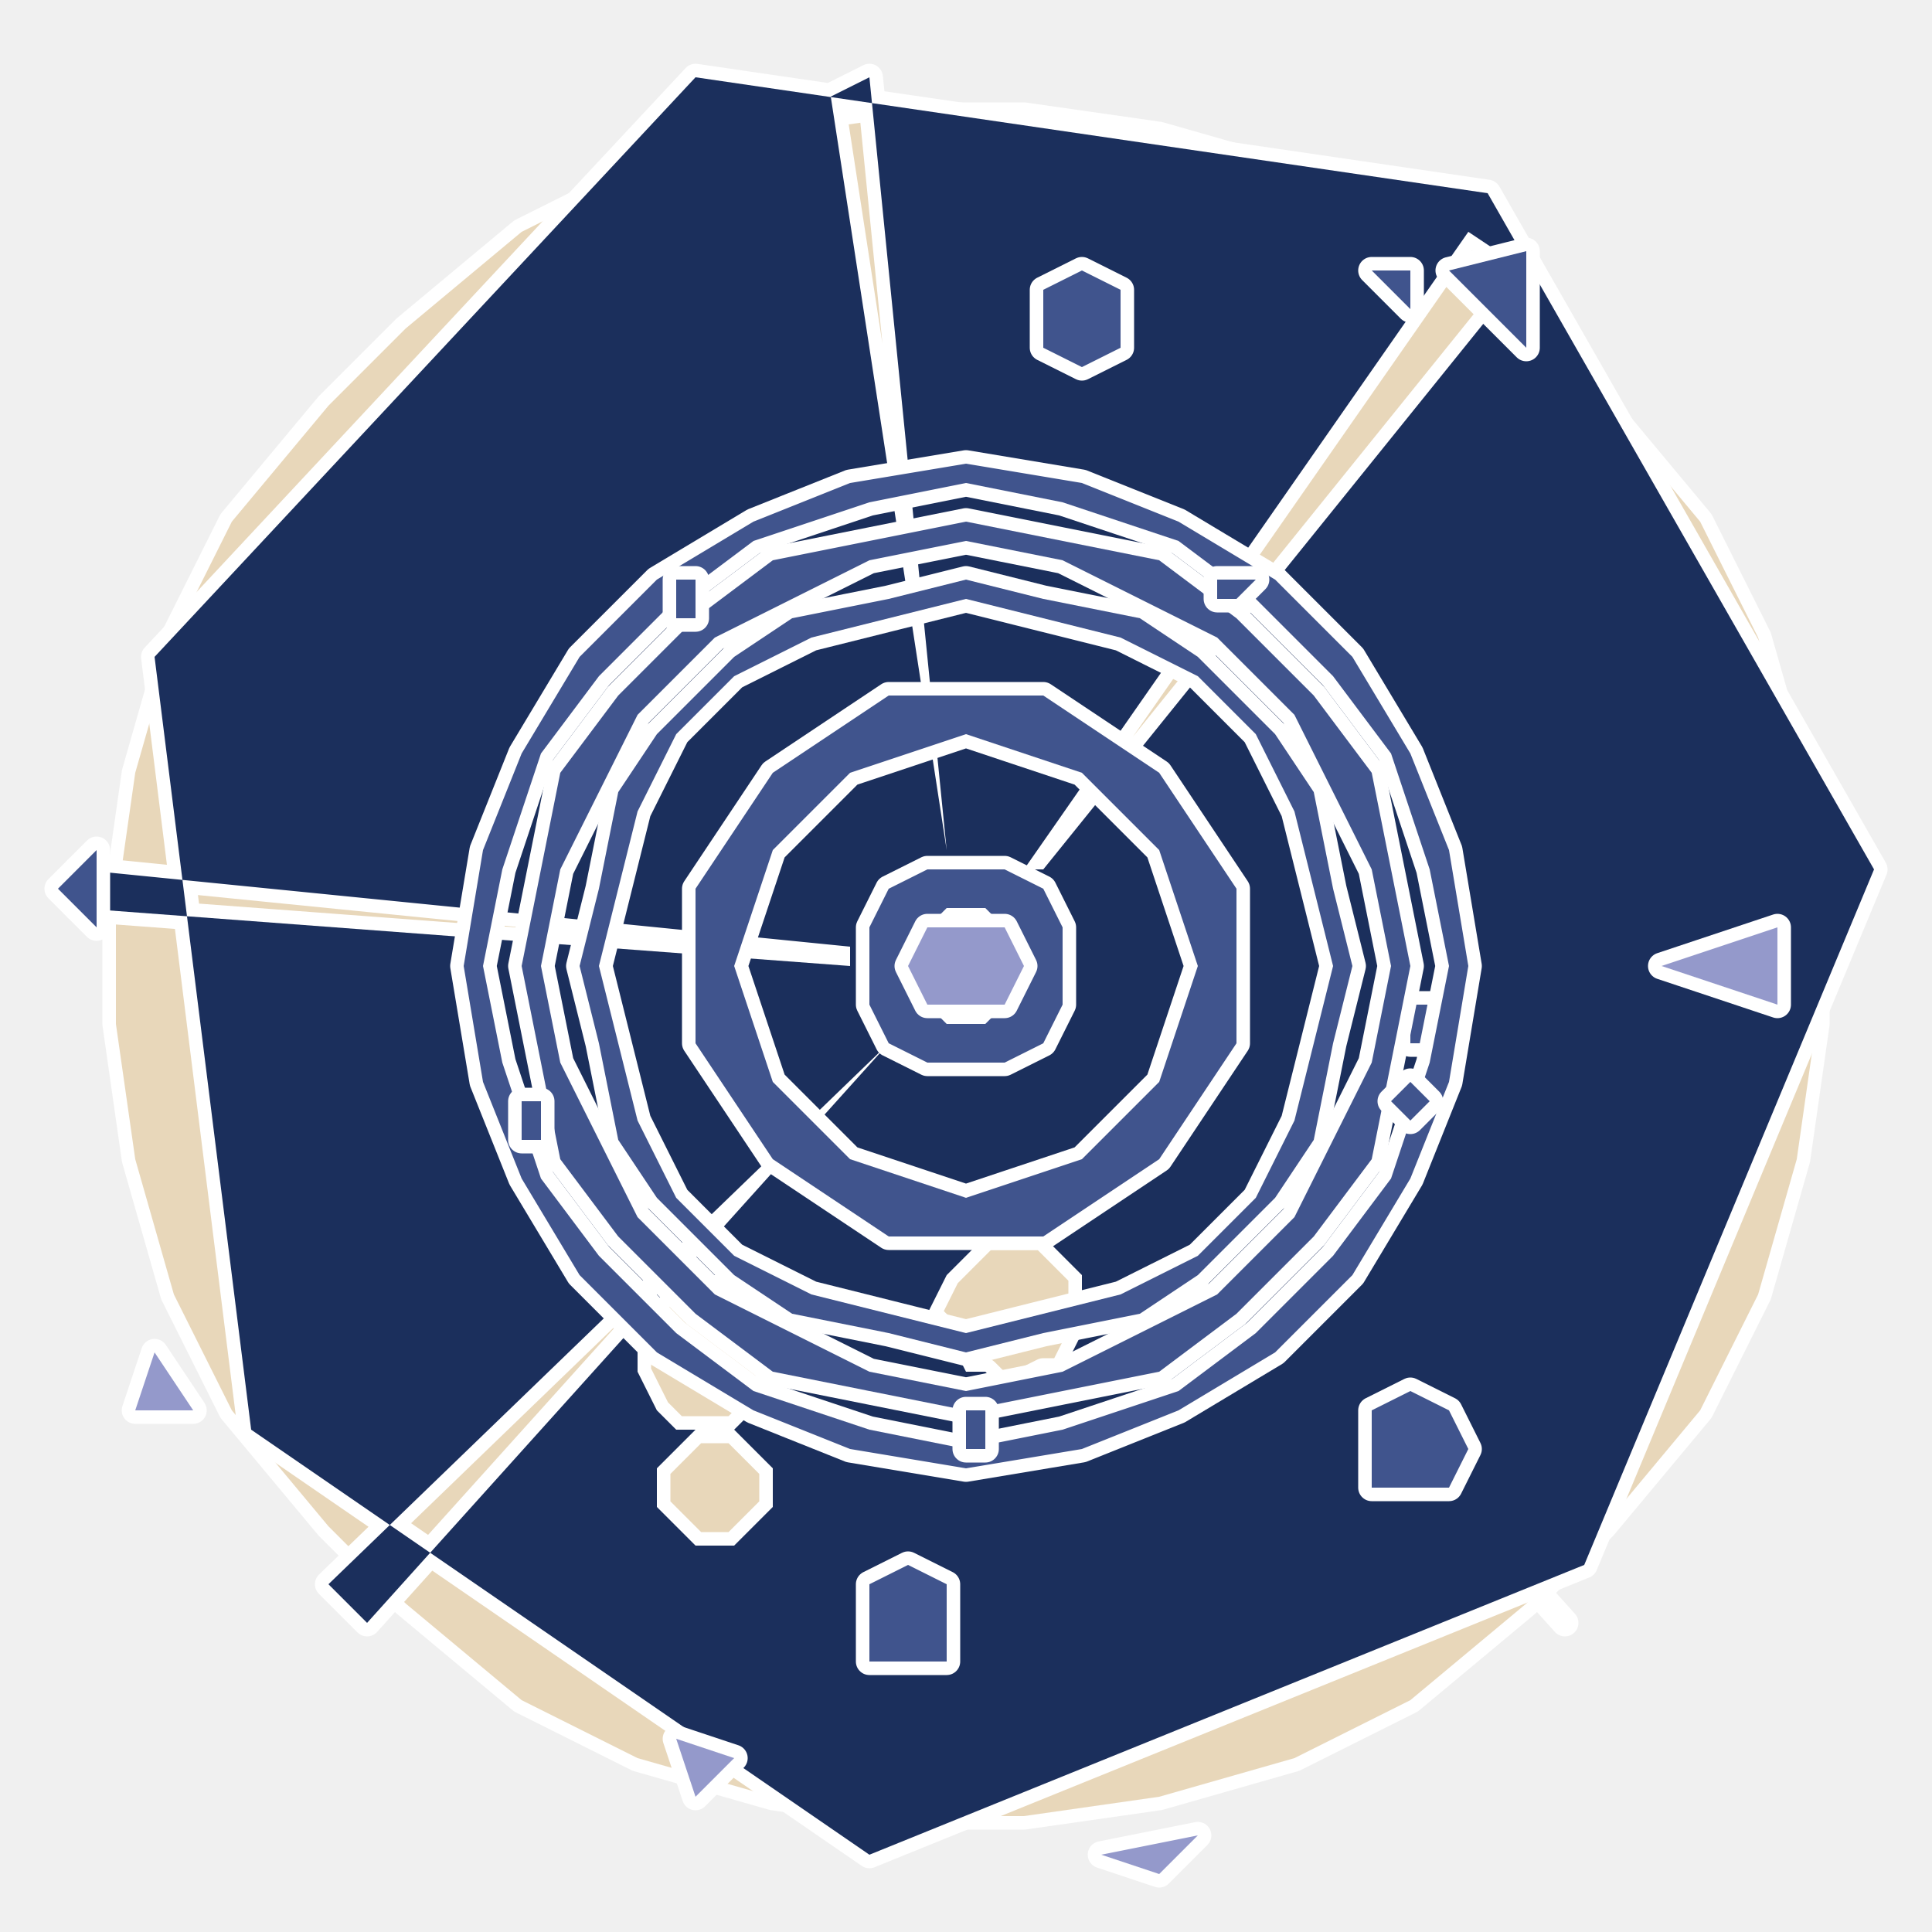
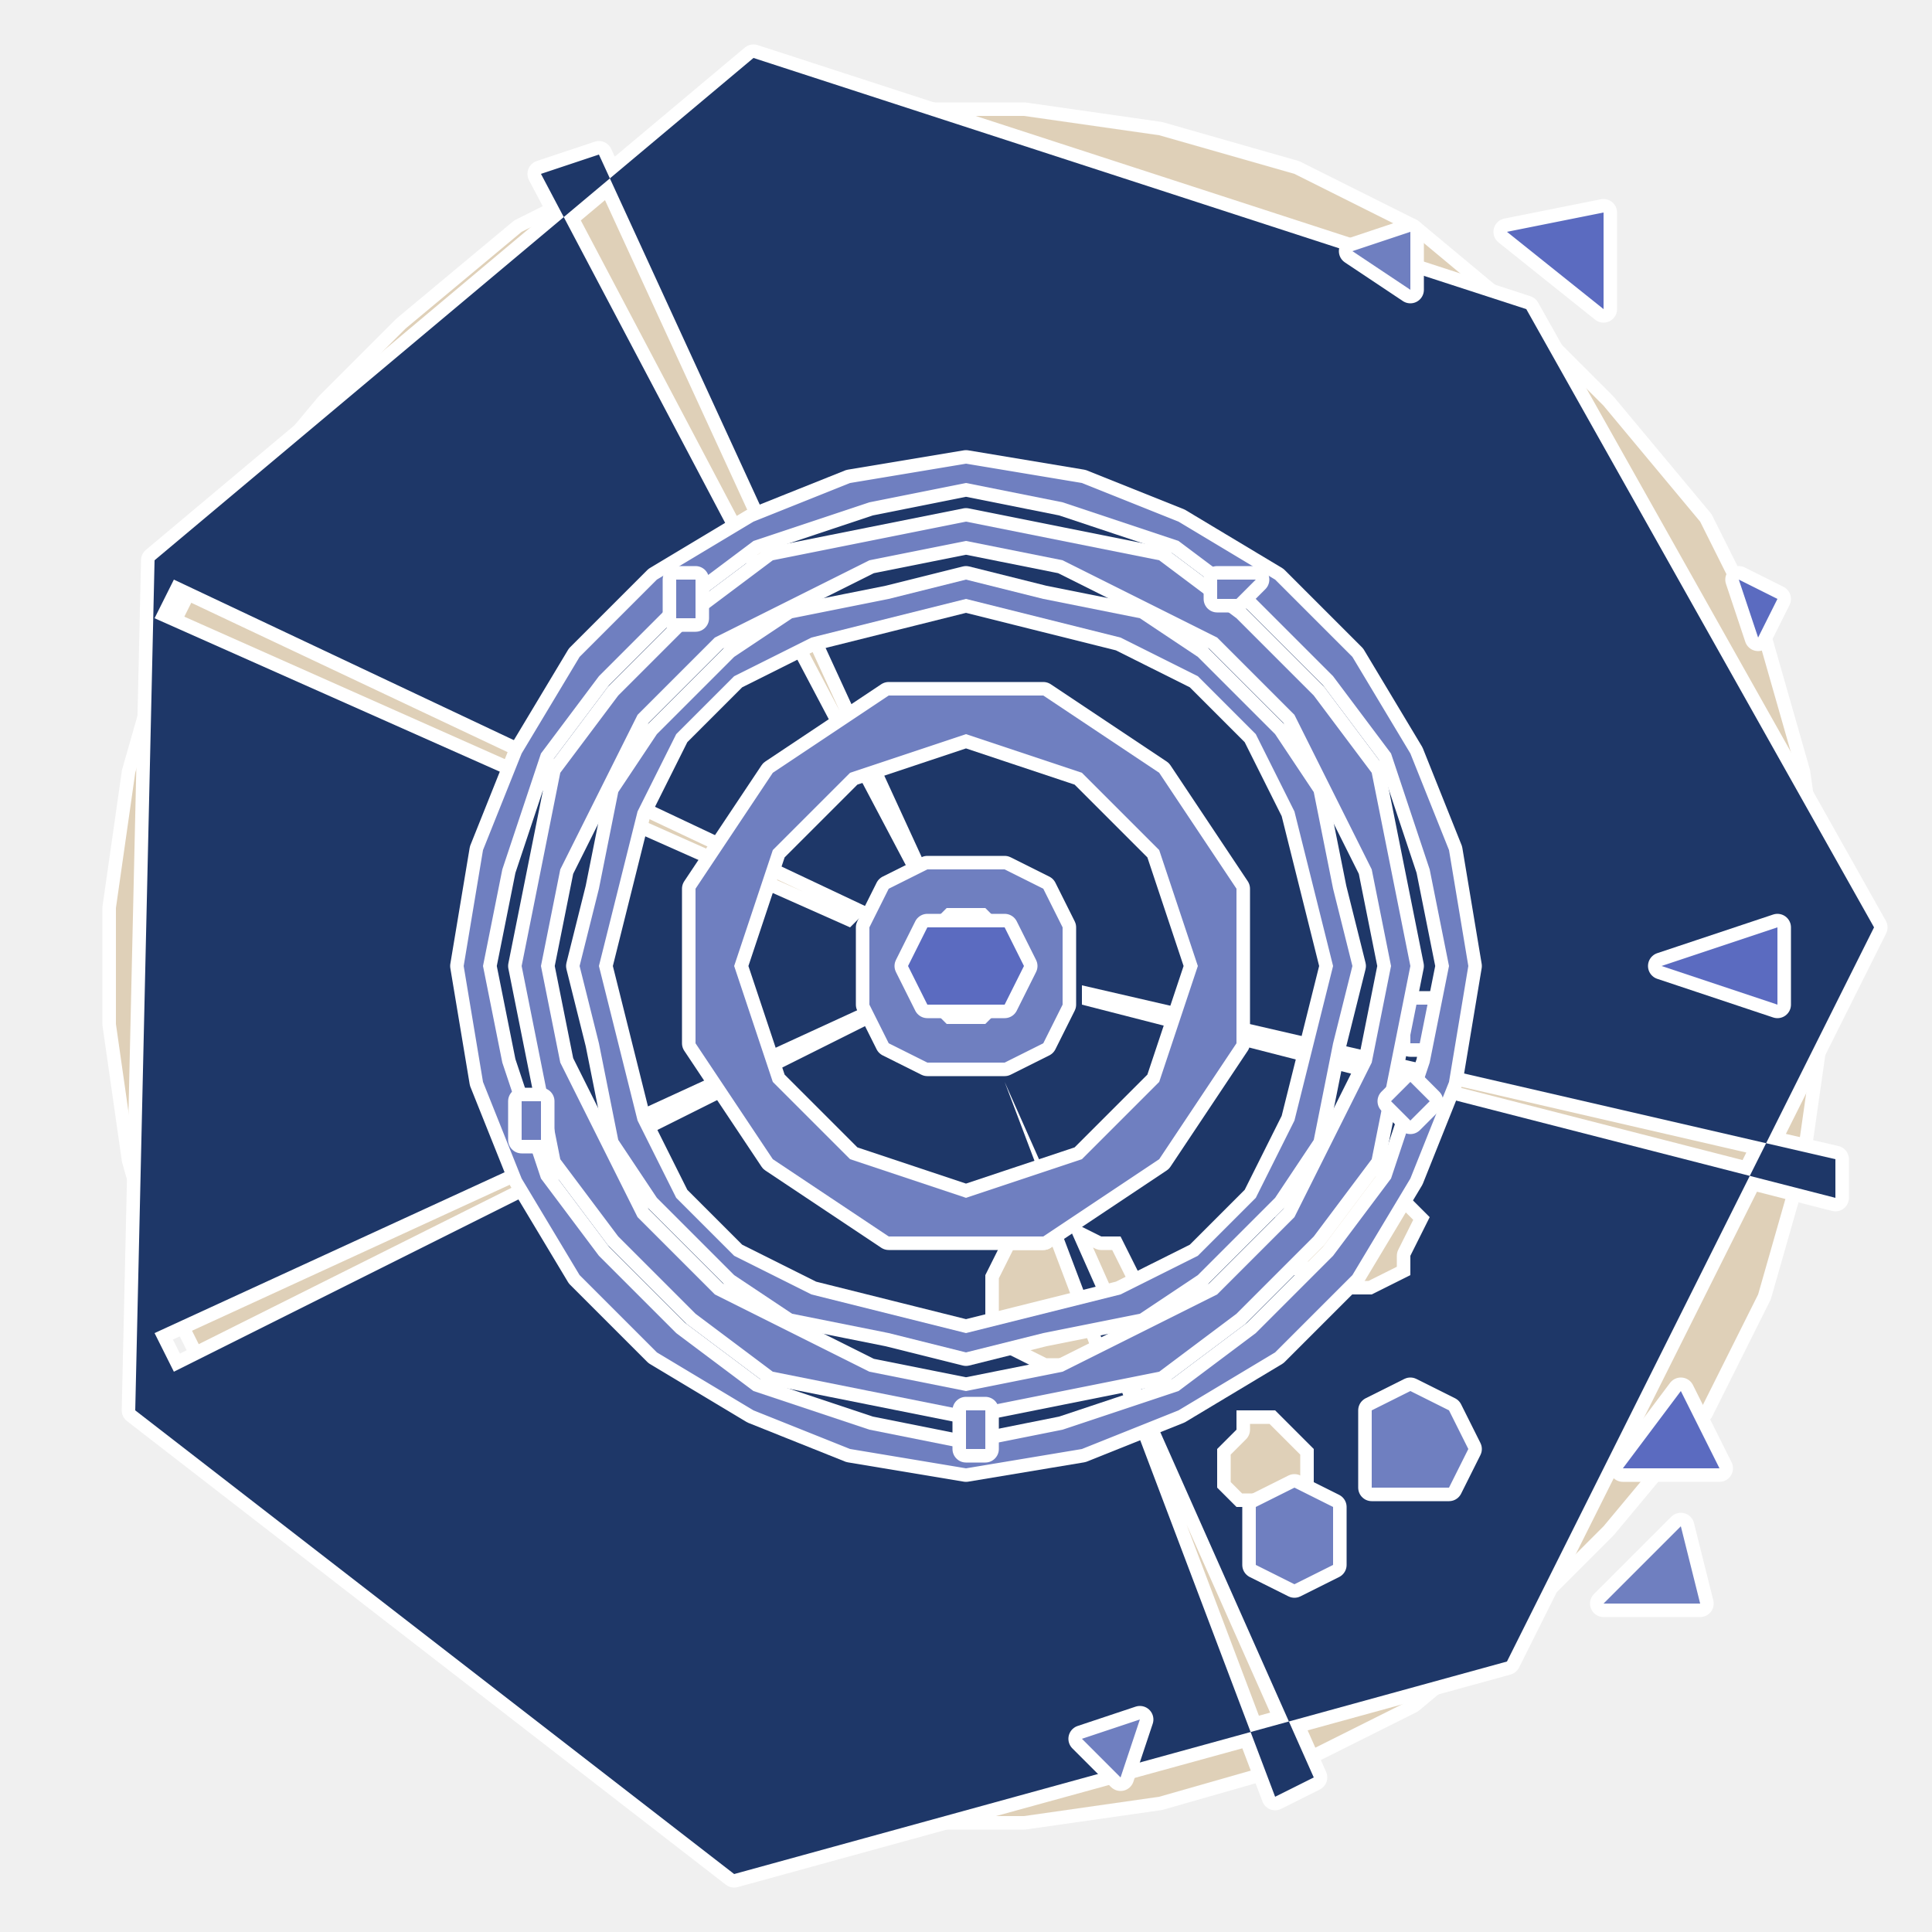
<svg xmlns="http://www.w3.org/2000/svg" viewBox="0 0 100 100" role="img" aria-label="@playform/hook-dsh-search-suggester - spike-star">
  <style>
		@media (prefers-reduced-motion: no-preference) {
			.hook-dsh-search-suggester-scene * { transform-box: view-box; transform-origin: 50% 50%; }
- 		.hook-dsh-search-suggester-counter { animation: hook-dsh-search-suggester-counter 28s linear -2s infinite; }
+ 		.hook-dsh-search-suggester-counter { animation: hook-dsh-search-suggester-counter 28s linear -5s infinite; }
		@keyframes hook-dsh-search-suggester-counter { to { transform: rotate(-360deg); } }
- 		.hook-dsh-search-suggester-breathe { animation: hook-dsh-search-suggester-breathe 8s ease-in-out -2s infinite; }
+ 		.hook-dsh-search-suggester-breathe { animation: hook-dsh-search-suggester-breathe 5s ease-in-out -5s infinite; }
		@keyframes hook-dsh-search-suggester-breathe { 50% { transform: scale(1.06); opacity: 0.85; } }
		.hook-dsh-search-suggester-fire { animation: hook-dsh-search-suggester-fire 2.7s ease-in-out infinite; }
		@keyframes hook-dsh-search-suggester-fire { 0%, 100% { opacity: 0.35; } 50% { opacity: 1; } }
- 		.hook-dsh-search-suggester-twinkle { animation: hook-dsh-search-suggester-twinkle 9s ease-in-out -2s infinite; }
+ 		.hook-dsh-search-suggester-twinkle { animation: hook-dsh-search-suggester-twinkle 8s ease-in-out -5s infinite; }
		@keyframes hook-dsh-search-suggester-twinkle { 0%, 100% { transform: scale(0.94); opacity: 0.4; } 50% { transform: scale(1.06); opacity: 1; } }
		}
	</style>
  <defs>
    <path id="hook-dsh-search-suggester-0" d="M91,67 L88,73 L83,79 L79,83 L73,88 L67,91 L60,93 L53,94 L47,94 L40,93 L33,91 L27,88 L21,83 L17,79 L12,73 L9,67 L7,60 L6,53 L6,47 L7,40 L9,33 L12,27 L17,21 L21,17 L27,12 L33,9 L40,7 L47,6 L53,6 L60,7 L67,9 L73,12 L79,17 L83,21 L88,27 L91,33 L93,40 L94,47 L94,53 L93,60 Z" />
-     <path id="hook-dsh-search-suggester-1" d="M59,83 L59,85 L57,86 L55,85 L55,83 L55,82 L57,81 L59,82 Z" />
-     <path id="hook-dsh-search-suggester-2" d="M86,49 L86,51 L84,52 L82,51 L82,49 L82,48 L84,47 L86,48 Z" />
-     <path id="hook-dsh-search-suggester-3" d="M82,81 L45,96 L13,74 L8,34 L36,4 L77,10 L97,45 Z M54,54 L81,84 L81,84 L54,54 Z M56,68 L56,69 L55,71 L54,71 L52,72 L51,71 L50,71 L49,69 L48,68 L49,66 L50,65 L51,64 L52,64 L54,64 L55,65 L56,66 Z M46,54 L19,84 L17,82 L46,54 Z M44,50 L4,47 L4,45 L44,49 Z M41,70 L40,71 L39,73 L38,74 L37,74 L35,74 L34,73 L33,71 L33,70 L33,68 L34,67 L35,66 L37,66 L38,66 L39,67 L40,68 Z M49,44 L43,5 L45,4 L49,44 Z M53,45 L76,12 L79,14 L54,45 Z M40,77 L40,78 L39,79 L38,80 L37,80 L36,80 L35,79 L34,78 L34,77 L34,76 L35,75 L36,74 L37,74 L38,74 L39,75 L40,76 Z M54,50 L54,52 L53,53 L52,54 L50,54 L48,54 L47,53 L46,52 L46,50 L46,48 L47,47 L48,46 L50,46 L52,46 L53,47 L54,48 Z" />
+     <path id="hook-dsh-search-suggester-1" d="M33,22 L33,24 L31,24 L29,24 L29,22 L29,20 L31,19 L33,20 Z" />
+     <path id="hook-dsh-search-suggester-2" d="M58,17 L58,18 L56,19 L54,18 L54,17 L54,15 L56,14 L58,15 Z" />
+     <path id="hook-dsh-search-suggester-3" d="M97,48 L78,86 L38,97 L7,73 L8,29 L39,3 L79,16 Z M56,51 L95,60 L95,62 L56,52 Z M59,67 L59,69 L58,70 L57,71 L55,71 L54,71 L52,70 L51,69 L51,67 L51,66 L52,64 L54,64 L55,63 L57,64 L58,64 L59,66 Z M52,56 L68,92 L66,93 L52,56 Z M45,53 L9,71 L8,69 L45,52 Z M74,63 L73,65 L73,66 L71,67 L70,67 L69,67 L67,66 L67,65 L66,63 L67,62 L67,61 L69,60 L70,60 L71,60 L73,61 L73,62 Z M44,48 L8,32 L9,30 L45,47 Z M47,45 L28,9 L31,8 L48,45 Z M68,76 L68,77 L67,78 L66,78 L65,78 L64,78 L64,78 L63,77 L63,76 L63,75 L64,74 L64,73 L65,73 L66,73 L67,74 L68,75 Z M54,50 L54,52 L53,53 L52,54 L50,54 L48,54 L47,53 L46,52 L46,50 L46,48 L47,47 L48,46 L50,46 L52,46 L53,47 L54,48 Z" />
    <path id="hook-dsh-search-suggester-4" d="M76,75 L75,77 L73,77 L71,77 L71,75 L71,73 L73,72 L75,73 Z" />
-     <path id="hook-dsh-search-suggester-5" d="M58,17 L58,18 L56,19 L54,18 L54,17 L54,15 L56,14 L58,15 Z" />
-     <path id="hook-dsh-search-suggester-6" d="M49,84 L49,86 L47,86 L45,86 L45,84 L45,82 L47,81 L49,82 Z" />
-     <path id="hook-dsh-search-suggester-7" d="M64,50 L64,54 L62,57 L60,60 L57,62 L54,64 L50,64 L46,64 L43,62 L40,60 L38,57 L36,54 L36,50 L36,46 L38,43 L40,40 L43,38 L46,36 L50,36 L54,36 L57,38 L60,40 L62,43 L64,46 Z M62,50 L61,53 L60,56 L58,58 L56,60 L53,61 L50,62 L47,61 L44,60 L42,58 L40,56 L39,53 L38,50 L39,47 L40,44 L42,42 L44,40 L47,39 L50,38 L53,39 L56,40 L58,42 L60,44 L61,47 Z" />
-     <path id="hook-dsh-search-suggester-8" d="M55,50 L55,52 L54,54 L52,55 L50,55 L48,55 L46,54 L45,52 L45,50 L45,48 L46,46 L48,45 L50,45 L52,45 L54,46 L55,48 Z M53,50 L53,51 L52,52 L51,53 L50,53 L49,53 L48,52 L47,51 L47,50 L47,49 L48,48 L49,47 L50,47 L51,47 L52,48 L53,49 Z" />
-     <path id="hook-dsh-search-suggester-9" d="M75,53 L74,54 L73,54 L73,53 L73,52 L74,52 Z" />
-     <path id="hook-dsh-search-suggester-10" d="M92,48 L86,50 L92,52 Z" />
-     <path id="hook-dsh-search-suggester-11" d="M70,50 L69,54 L68,59 L66,62 L62,66 L59,68 L54,69 L50,70 L46,69 L41,68 L38,66 L34,62 L32,59 L31,54 L30,50 L31,46 L32,41 L34,38 L38,34 L41,32 L46,31 L50,30 L54,31 L59,32 L62,34 L66,38 L68,41 L69,46 Z M69,50 L68,54 L67,58 L65,62 L62,65 L58,67 L54,68 L50,69 L46,68 L42,67 L38,65 L35,62 L33,58 L32,54 L31,50 L32,46 L33,42 L35,38 L38,35 L42,33 L46,32 L50,31 L54,32 L58,33 L62,35 L65,38 L67,42 L68,46 Z" />
-     <path id="hook-dsh-search-suggester-12" d="M73,50 L72,55 L71,60 L68,64 L64,68 L60,71 L55,72 L50,73 L45,72 L40,71 L36,68 L32,64 L29,60 L28,55 L27,50 L28,45 L29,40 L32,36 L36,32 L40,29 L45,28 L50,27 L55,28 L60,29 L64,32 L68,36 L71,40 L72,45 Z M72,50 L71,55 L69,59 L67,63 L63,67 L59,69 L55,71 L50,72 L45,71 L41,69 L37,67 L33,63 L31,59 L29,55 L28,50 L29,45 L31,41 L33,37 L37,33 L41,31 L45,29 L50,28 L55,29 L59,31 L63,33 L67,37 L69,41 L71,45 Z" />
-     <path id="hook-dsh-search-suggester-13" d="M76,50 L75,56 L73,61 L70,66 L66,70 L61,73 L56,75 L50,76 L44,75 L39,73 L34,70 L30,66 L27,61 L25,56 L24,50 L25,44 L27,39 L30,34 L34,30 L39,27 L44,25 L50,24 L56,25 L61,27 L66,30 L70,34 L73,39 L75,44 Z M75,50 L74,55 L72,61 L69,65 L65,69 L61,72 L55,74 L50,75 L45,74 L39,72 L35,69 L31,65 L28,61 L26,55 L25,50 L26,45 L28,39 L31,35 L35,31 L39,28 L45,26 L50,25 L55,26 L61,28 L65,31 L69,35 L72,39 L74,45 Z" />
-     <path id="hook-dsh-search-suggester-14" d="M5,48 L3,46 L5,44 Z" />
-     <path id="hook-dsh-search-suggester-15" d="M74,57 L73,58 L73,58 L72,57 L73,56 L73,56 Z" />
-     <path id="hook-dsh-search-suggester-16" d="M62,95 L60,97 L57,96 Z" />
-     <path id="hook-dsh-search-suggester-17" d="M51,74 L51,75 L50,75 L50,74 L50,73 L51,73 Z" />
-     <path id="hook-dsh-search-suggester-18" d="M71,14 L73,14 L73,16 Z" />
-     <path id="hook-dsh-search-suggester-19" d="M28,58 L28,59 L27,59 L27,58 L27,57 L28,57 Z" />
-     <path id="hook-dsh-search-suggester-20" d="M38,91 L36,93 L35,90 Z" />
-     <path id="hook-dsh-search-suggester-21" d="M36,31 L36,32 L35,32 L35,31 L35,30 L36,30 Z" />
-     <path id="hook-dsh-search-suggester-22" d="M75,14 L79,13 L79,18 Z" />
-     <path id="hook-dsh-search-suggester-23" d="M65,30 L64,31 L63,31 L63,30 L63,30 L64,30 Z" />
-     <path id="hook-dsh-search-suggester-24" d="M10,73 L7,73 L8,70 Z" />
-     <path id="hook-dsh-search-suggester-25" d="M53,50 L52,52 L51,52 L49,52 L48,52 L47,50 L48,48 L49,48 L51,48 L52,48 Z" />
+     <path id="hook-dsh-search-suggester-5" d="M69,79 L69,81 L67,82 L65,81 L65,79 L65,78 L67,77 L69,78 Z" />
+     <path id="hook-dsh-search-suggester-6" d="M64,50 L64,54 L62,57 L60,60 L57,62 L54,64 L50,64 L46,64 L43,62 L40,60 L38,57 L36,54 L36,50 L36,46 L38,43 L40,40 L43,38 L46,36 L50,36 L54,36 L57,38 L60,40 L62,43 L64,46 Z M62,50 L61,53 L60,56 L58,58 L56,60 L53,61 L50,62 L47,61 L44,60 L42,58 L40,56 L39,53 L38,50 L39,47 L40,44 L42,42 L44,40 L47,39 L50,38 L53,39 L56,40 L58,42 L60,44 L61,47 Z" />
+     <path id="hook-dsh-search-suggester-7" d="M55,50 L55,52 L54,54 L52,55 L50,55 L48,55 L46,54 L45,52 L45,50 L45,48 L46,46 L48,45 L50,45 L52,45 L54,46 L55,48 Z M53,50 L53,51 L52,52 L51,53 L50,53 L49,53 L48,52 L47,51 L47,50 L47,49 L48,48 L49,47 L50,47 L51,47 L52,48 L53,49 Z" />
+     <path id="hook-dsh-search-suggester-8" d="M75,53 L74,54 L73,54 L73,53 L73,52 L74,52 Z" />
+     <path id="hook-dsh-search-suggester-9" d="M92,48 L86,50 L92,52 Z" />
+     <path id="hook-dsh-search-suggester-10" d="M70,50 L69,54 L68,59 L66,62 L62,66 L59,68 L54,69 L50,70 L46,69 L41,68 L38,66 L34,62 L32,59 L31,54 L30,50 L31,46 L32,41 L34,38 L38,34 L41,32 L46,31 L50,30 L54,31 L59,32 L62,34 L66,38 L68,41 L69,46 Z M69,50 L68,54 L67,58 L65,62 L62,65 L58,67 L54,68 L50,69 L46,68 L42,67 L38,65 L35,62 L33,58 L32,54 L31,50 L32,46 L33,42 L35,38 L38,35 L42,33 L46,32 L50,31 L54,32 L58,33 L62,35 L65,38 L67,42 L68,46 Z" />
+     <path id="hook-dsh-search-suggester-11" d="M73,50 L72,55 L71,60 L68,64 L64,68 L60,71 L55,72 L50,73 L45,72 L40,71 L36,68 L32,64 L29,60 L28,55 L27,50 L28,45 L29,40 L32,36 L36,32 L40,29 L45,28 L50,27 L55,28 L60,29 L64,32 L68,36 L71,40 L72,45 Z M72,50 L71,55 L69,59 L67,63 L63,67 L59,69 L55,71 L50,72 L45,71 L41,69 L37,67 L33,63 L31,59 L29,55 L28,50 L29,45 L31,41 L33,37 L37,33 L41,31 L45,29 L50,28 L55,29 L59,31 L63,33 L67,37 L69,41 L71,45 Z" />
+     <path id="hook-dsh-search-suggester-12" d="M76,50 L75,56 L73,61 L70,66 L66,70 L61,73 L56,75 L50,76 L44,75 L39,73 L34,70 L30,66 L27,61 L25,56 L24,50 L25,44 L27,39 L30,34 L34,30 L39,27 L44,25 L50,24 L56,25 L61,27 L66,30 L70,34 L73,39 L75,44 Z M75,50 L74,55 L72,61 L69,65 L65,69 L61,72 L55,74 L50,75 L45,74 L39,72 L35,69 L31,65 L28,61 L26,55 L25,50 L26,45 L28,39 L31,35 L35,31 L39,28 L45,26 L50,25 L55,26 L61,28 L65,31 L69,35 L72,39 L74,45 Z" />
+     <path id="hook-dsh-search-suggester-13" d="M74,57 L73,58 L73,58 L72,57 L73,56 L73,56 Z" />
+     <path id="hook-dsh-search-suggester-14" d="M87,79 L88,83 L83,83 Z" />
+     <path id="hook-dsh-search-suggester-15" d="M51,74 L51,75 L50,75 L50,74 L50,73 L51,73 Z" />
+     <path id="hook-dsh-search-suggester-16" d="M90,30 L92,31 L91,33 Z" />
+     <path id="hook-dsh-search-suggester-17" d="M28,58 L28,59 L27,59 L27,58 L27,57 L28,57 Z" />
+     <path id="hook-dsh-search-suggester-18" d="M70,13 L73,12 L73,15 Z" />
+     <path id="hook-dsh-search-suggester-19" d="M36,31 L36,32 L35,32 L35,31 L35,30 L36,30 Z" />
+     <path id="hook-dsh-search-suggester-20" d="M87,72 L89,76 L84,76 Z" />
+     <path id="hook-dsh-search-suggester-21" d="M65,30 L64,31 L63,31 L63,30 L63,30 L64,30 Z" />
+     <path id="hook-dsh-search-suggester-22" d="M59,89 L58,92 L56,90 Z" />
+     <path id="hook-dsh-search-suggester-23" d="M78,12 L83,11 L83,16 Z" />
+     <path id="hook-dsh-search-suggester-24" d="M53,50 L52,52 L51,52 L49,52 L48,52 L47,50 L48,48 L49,48 L51,48 L52,48 Z" />
  </defs>
  <g class="hook-dsh-search-suggester-scene">
-     <g fill="#E8D7BA" fill-opacity="1" fill-rule="evenodd" stroke="#ffffff" stroke-width="1.4" stroke-linejoin="round" paint-order="stroke fill">
+     <g fill="#DFD0B8" fill-opacity="1" fill-rule="evenodd" stroke="#ffffff" stroke-width="1.4" stroke-linejoin="round" paint-order="stroke fill">
      <use class="hook-dsh-search-suggester-breathe" href="#hook-dsh-search-suggester-0" />
    </g>
-     <g fill="#40548D" fill-opacity="1" fill-rule="evenodd" stroke="#ffffff" stroke-width="1.4" stroke-linejoin="round" paint-order="stroke fill">
-       <use class="hook-dsh-search-suggester-fire" style="animation-delay:-2.00s" href="#hook-dsh-search-suggester-1" />
-       <use class="hook-dsh-search-suggester-fire" style="animation-delay:-2.18s" href="#hook-dsh-search-suggester-2" />
+     <g fill="#6F7FC0" fill-opacity="1" fill-rule="evenodd" stroke="#ffffff" stroke-width="1.4" stroke-linejoin="round" paint-order="stroke fill">
+       <use class="hook-dsh-search-suggester-fire" style="animation-delay:-5.00s" href="#hook-dsh-search-suggester-1" />
+       <use class="hook-dsh-search-suggester-fire" style="animation-delay:-5.18s" href="#hook-dsh-search-suggester-2" />
    </g>
-     <g fill="#1B2F5C" fill-opacity="1" fill-rule="evenodd" stroke="#ffffff" stroke-width="1.4" stroke-linejoin="round" paint-order="stroke fill">
+     <g fill="#1E3768" fill-opacity="1" fill-rule="evenodd" stroke="#ffffff" stroke-width="1.4" stroke-linejoin="round" paint-order="stroke fill">
      <use href="#hook-dsh-search-suggester-3" />
    </g>
-     <g fill="#40548D" fill-opacity="1" fill-rule="evenodd" stroke="#ffffff" stroke-width="1.4" stroke-linejoin="round" paint-order="stroke fill">
-       <use class="hook-dsh-search-suggester-fire" style="animation-delay:-2.36s" href="#hook-dsh-search-suggester-4" />
-       <use class="hook-dsh-search-suggester-fire" style="animation-delay:-2.54s" href="#hook-dsh-search-suggester-5" />
-       <use class="hook-dsh-search-suggester-fire" style="animation-delay:-2.72s" href="#hook-dsh-search-suggester-6" />
+     <g fill="#6F7FC0" fill-opacity="1" fill-rule="evenodd" stroke="#ffffff" stroke-width="1.4" stroke-linejoin="round" paint-order="stroke fill">
+       <use class="hook-dsh-search-suggester-fire" style="animation-delay:-5.36s" href="#hook-dsh-search-suggester-4" />
+       <use class="hook-dsh-search-suggester-fire" style="animation-delay:-5.54s" href="#hook-dsh-search-suggester-5" />
+       <use class="hook-dsh-search-suggester-breathe" href="#hook-dsh-search-suggester-6" />
      <use class="hook-dsh-search-suggester-breathe" href="#hook-dsh-search-suggester-7" />
-       <use class="hook-dsh-search-suggester-breathe" href="#hook-dsh-search-suggester-8" />
-       <use class="hook-dsh-search-suggester-counter" href="#hook-dsh-search-suggester-9" />
+       <use class="hook-dsh-search-suggester-counter" href="#hook-dsh-search-suggester-8" />
    </g>
-     <g fill="#9499CB" fill-opacity="1" fill-rule="evenodd" stroke="#ffffff" stroke-width="1.4" stroke-linejoin="round" paint-order="stroke fill">
-       <use class="hook-dsh-search-suggester-fire" style="animation-delay:-2.90s" href="#hook-dsh-search-suggester-10" />
+     <g fill="#5B6BC0" fill-opacity="1" fill-rule="evenodd" stroke="#ffffff" stroke-width="1.4" stroke-linejoin="round" paint-order="stroke fill">
+       <use class="hook-dsh-search-suggester-fire" style="animation-delay:-5.72s" href="#hook-dsh-search-suggester-9" />
    </g>
-     <g fill="#40548D" fill-opacity="1" fill-rule="evenodd" stroke="#ffffff" stroke-width="1.4" stroke-linejoin="round" paint-order="stroke fill">
+     <g fill="#6F7FC0" fill-opacity="1" fill-rule="evenodd" stroke="#ffffff" stroke-width="1.4" stroke-linejoin="round" paint-order="stroke fill">
+       <use class="hook-dsh-search-suggester-breathe" href="#hook-dsh-search-suggester-10" />
      <use class="hook-dsh-search-suggester-breathe" href="#hook-dsh-search-suggester-11" />
      <use class="hook-dsh-search-suggester-breathe" href="#hook-dsh-search-suggester-12" />
-       <use class="hook-dsh-search-suggester-breathe" href="#hook-dsh-search-suggester-13" />
+       <use class="hook-dsh-search-suggester-counter" href="#hook-dsh-search-suggester-13" />
      <use class="hook-dsh-search-suggester-twinkle" href="#hook-dsh-search-suggester-14" />
      <use class="hook-dsh-search-suggester-counter" href="#hook-dsh-search-suggester-15" />
    </g>
-     <g fill="#9499CB" fill-opacity="1" fill-rule="evenodd" stroke="#ffffff" stroke-width="1.4" stroke-linejoin="round" paint-order="stroke fill">
+     <g fill="#5B6BC0" fill-opacity="1" fill-rule="evenodd" stroke="#ffffff" stroke-width="1.4" stroke-linejoin="round" paint-order="stroke fill">
      <use class="hook-dsh-search-suggester-twinkle" href="#hook-dsh-search-suggester-16" />
    </g>
-     <g fill="#40548D" fill-opacity="1" fill-rule="evenodd" stroke="#ffffff" stroke-width="1.4" stroke-linejoin="round" paint-order="stroke fill">
+     <g fill="#6F7FC0" fill-opacity="1" fill-rule="evenodd" stroke="#ffffff" stroke-width="1.4" stroke-linejoin="round" paint-order="stroke fill">
      <use class="hook-dsh-search-suggester-counter" href="#hook-dsh-search-suggester-17" />
      <use class="hook-dsh-search-suggester-twinkle" href="#hook-dsh-search-suggester-18" />
      <use class="hook-dsh-search-suggester-counter" href="#hook-dsh-search-suggester-19" />
    </g>
-     <g fill="#9499CB" fill-opacity="1" fill-rule="evenodd" stroke="#ffffff" stroke-width="1.4" stroke-linejoin="round" paint-order="stroke fill">
+     <g fill="#5B6BC0" fill-opacity="1" fill-rule="evenodd" stroke="#ffffff" stroke-width="1.4" stroke-linejoin="round" paint-order="stroke fill">
      <use class="hook-dsh-search-suggester-twinkle" href="#hook-dsh-search-suggester-20" />
    </g>
-     <g fill="#40548D" fill-opacity="1" fill-rule="evenodd" stroke="#ffffff" stroke-width="1.4" stroke-linejoin="round" paint-order="stroke fill">
+     <g fill="#6F7FC0" fill-opacity="1" fill-rule="evenodd" stroke="#ffffff" stroke-width="1.4" stroke-linejoin="round" paint-order="stroke fill">
      <use class="hook-dsh-search-suggester-counter" href="#hook-dsh-search-suggester-21" />
      <use class="hook-dsh-search-suggester-twinkle" href="#hook-dsh-search-suggester-22" />
-       <use class="hook-dsh-search-suggester-counter" href="#hook-dsh-search-suggester-23" />
    </g>
-     <g fill="#9499CB" fill-opacity="1" fill-rule="evenodd" stroke="#ffffff" stroke-width="1.4" stroke-linejoin="round" paint-order="stroke fill">
-       <use class="hook-dsh-search-suggester-twinkle" href="#hook-dsh-search-suggester-24" />
-       <use class="hook-dsh-search-suggester-breathe" href="#hook-dsh-search-suggester-25" />
+     <g fill="#5B6BC0" fill-opacity="1" fill-rule="evenodd" stroke="#ffffff" stroke-width="1.4" stroke-linejoin="round" paint-order="stroke fill">
+       <use class="hook-dsh-search-suggester-twinkle" href="#hook-dsh-search-suggester-23" />
+       <use class="hook-dsh-search-suggester-breathe" href="#hook-dsh-search-suggester-24" />
    </g>
  </g>
</svg>
